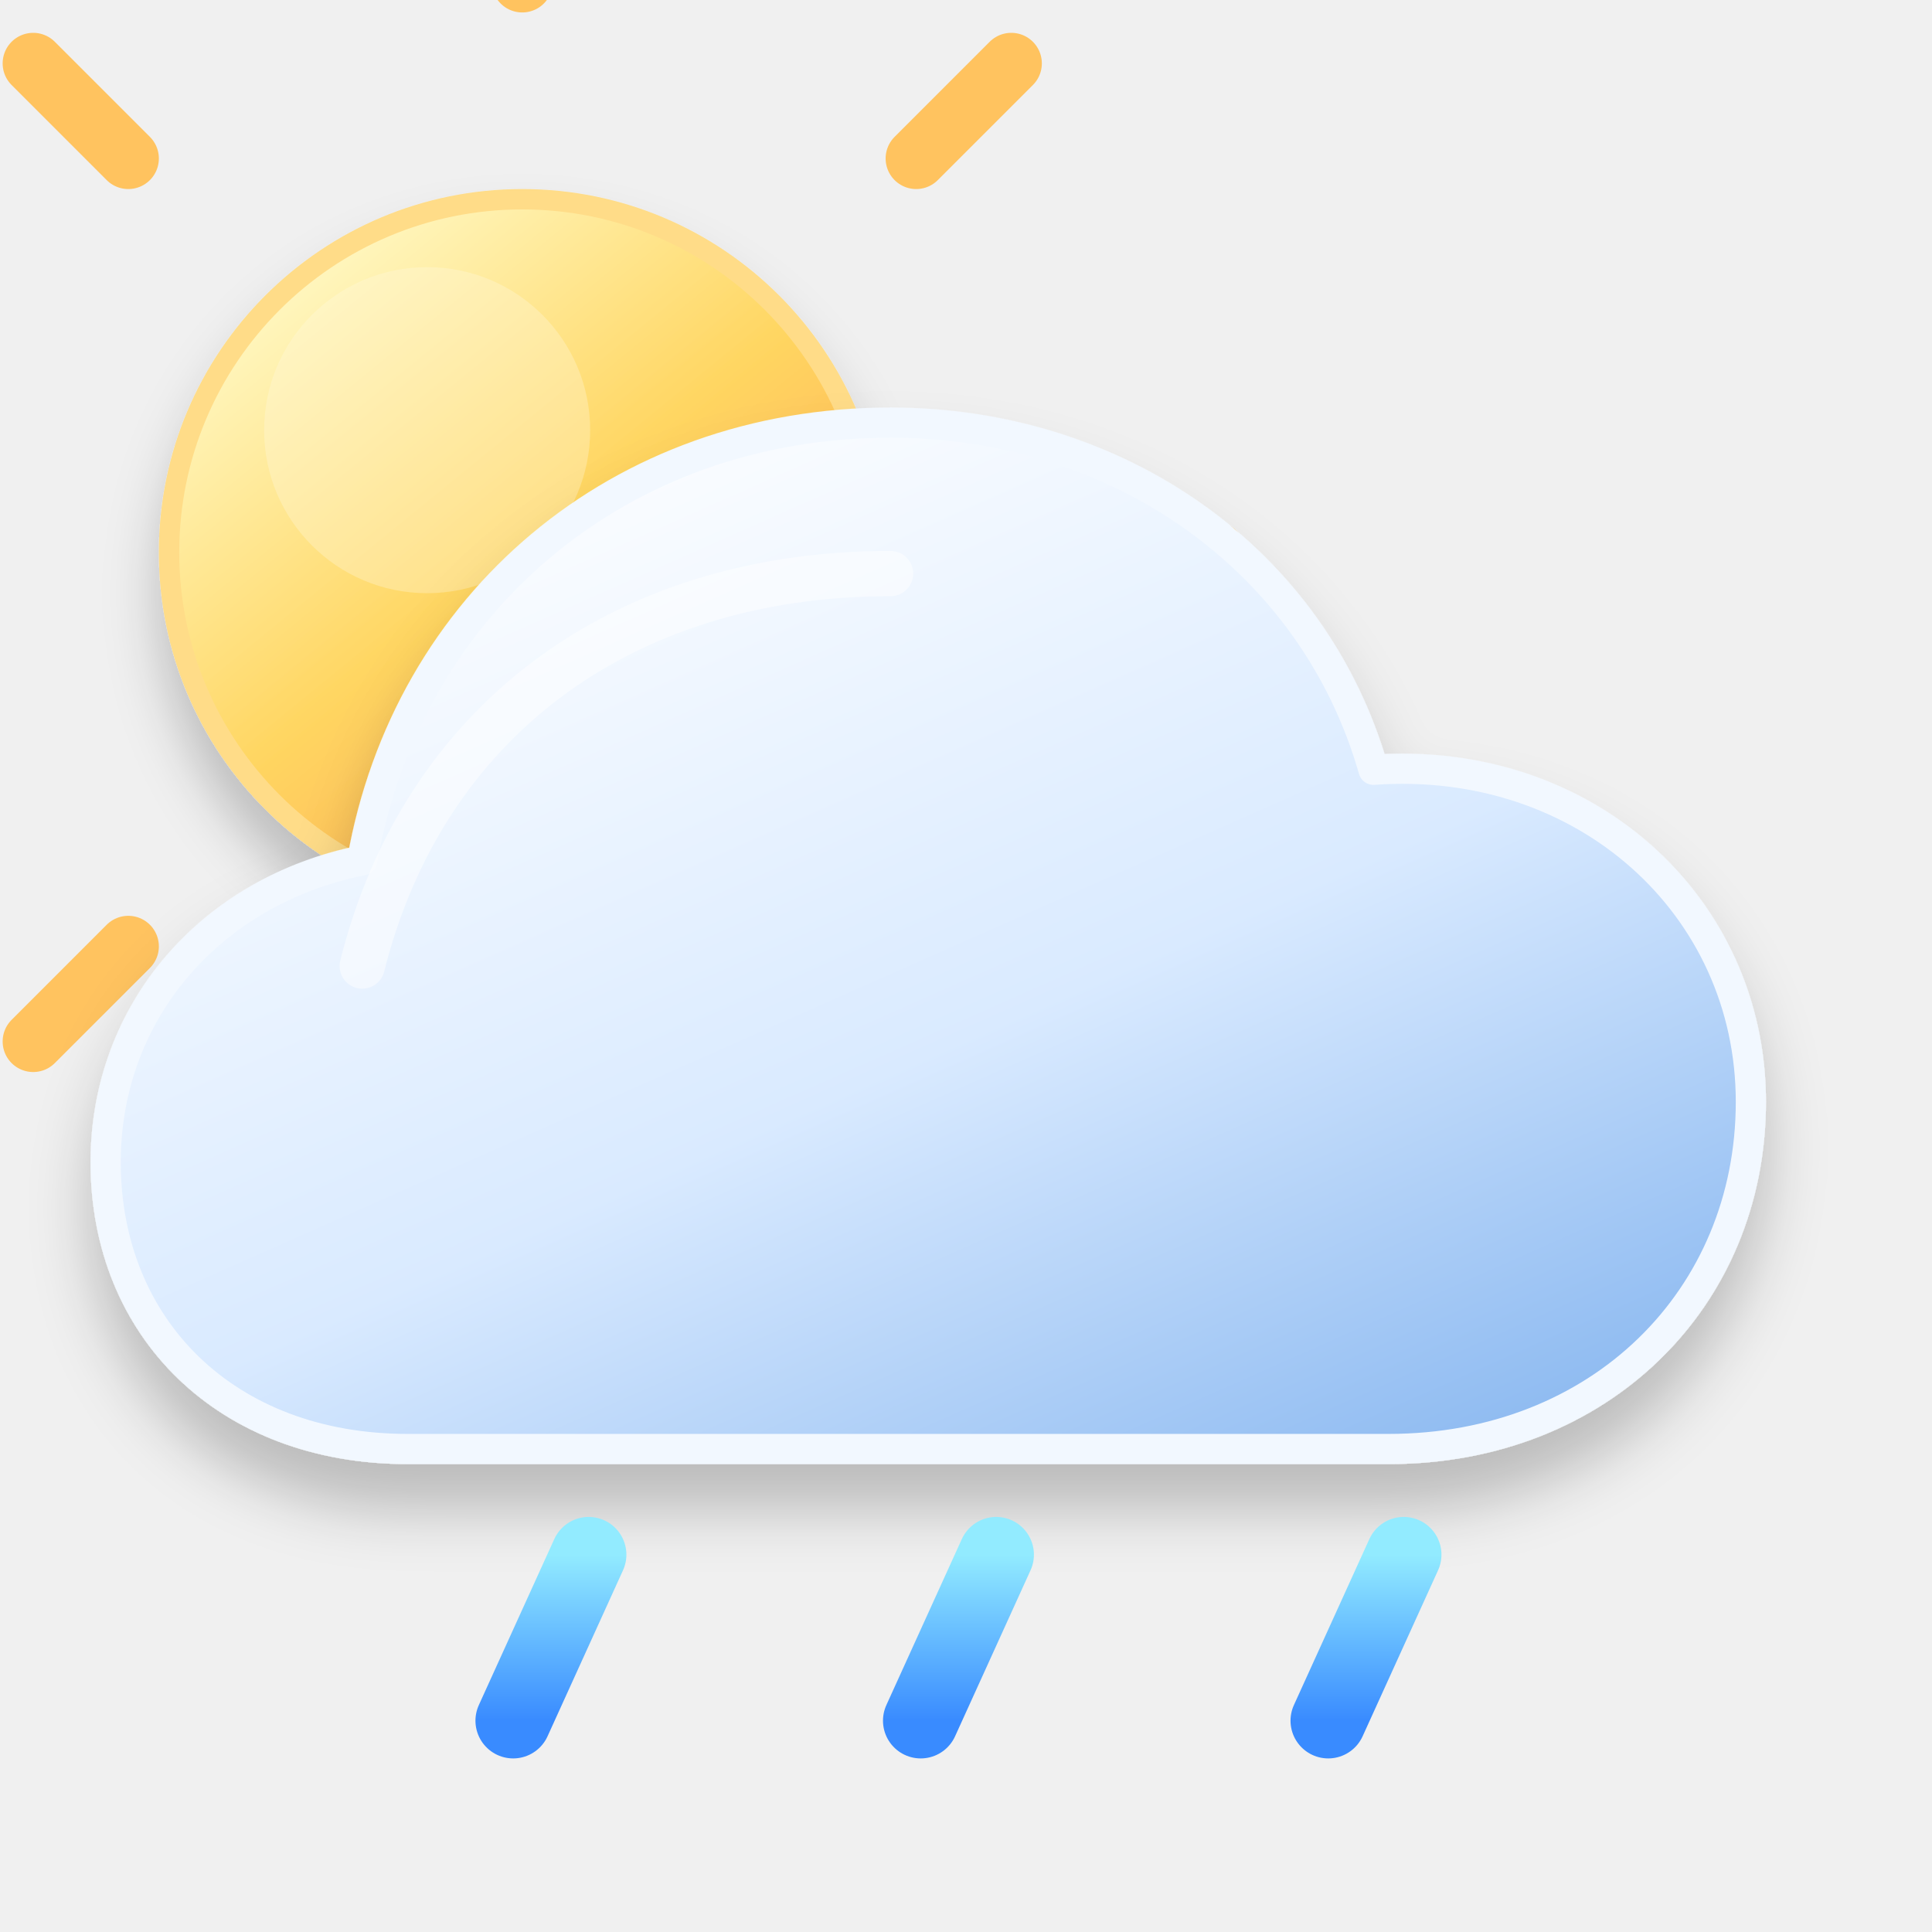
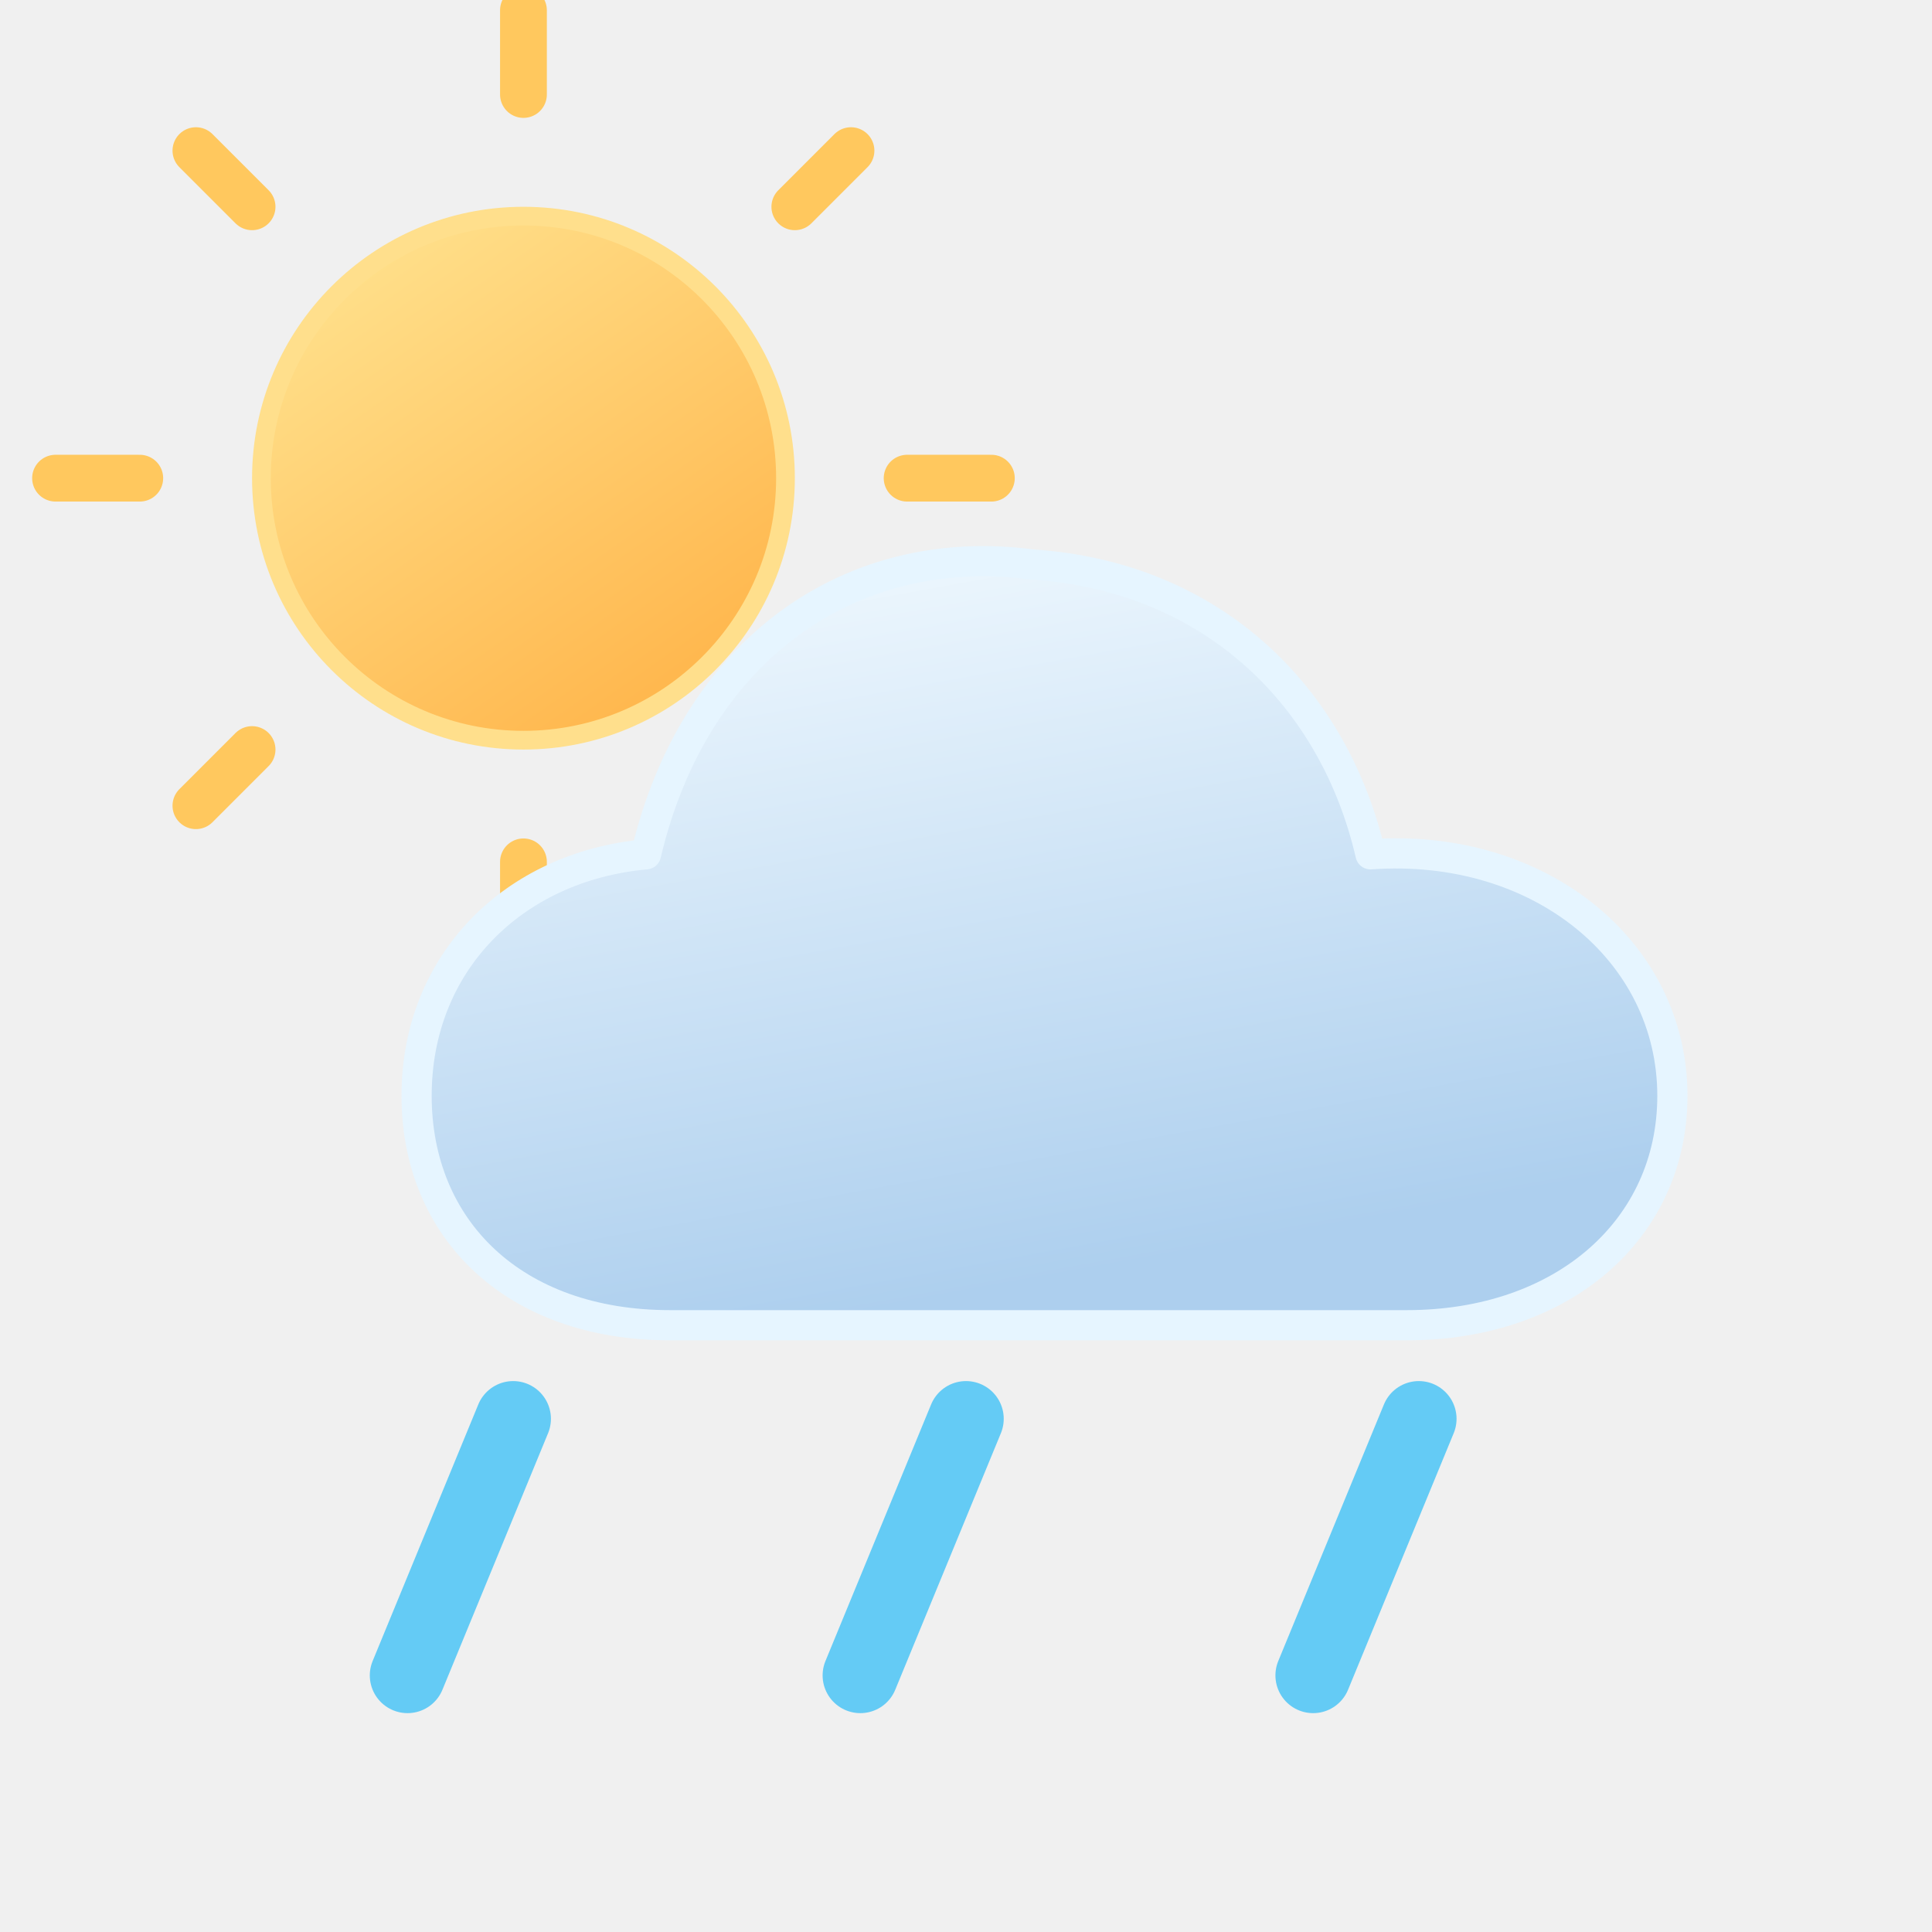
- <svg xmlns="http://www.w3.org/2000/svg" viewBox="0 0 128 128" width="128" height="128" role="img">
+ <svg xmlns="http://www.w3.org/2000/svg" viewBox="0 0 128 128" width="128" height="128">
  <defs>
-     <linearGradient id="sun" x1=".16" y1=".08" x2=".87" y2=".95" objectBoundingBox="true">
-       <stop stop-color="#fff9c6" />
-       <stop offset=".47" stop-color="#ffd662" />
-       <stop offset="1" stop-color="#ff9f49" />
+     <linearGradient id="cloud" x2="0.3" y2="1">
+       <stop stop-color="#f4fbff" />
+       <stop offset="1" stop-color="#adcfee" />
    </linearGradient>
-     <linearGradient id="moon" x1=".13" y1=".08" x2=".9" y2=".9" objectBoundingBox="true">
-       <stop stop-color="#fffdf2" />
-       <stop offset=".57" stop-color="#d5eaff" />
-       <stop offset="1" stop-color="#75aaff" />
+     <linearGradient id="sun" x2=".7" y2="1">
+       <stop stop-color="#ffe694" />
+       <stop offset="1" stop-color="#ffb64c" />
    </linearGradient>
-     <linearGradient id="cloud" x1=".2" y1=".03" x2=".88" y2="1" objectBoundingBox="true">
-       <stop stop-color="#ffffff" />
-       <stop offset=".55" stop-color="#d9eaff" />
-       <stop offset="1" stop-color="#8ab8f0" />
+     <linearGradient id="water" x2=".4" y2="1">
+       <stop stop-color="#7ce3f5" />
+       <stop offset="1" stop-color="#3697ef" />
    </linearGradient>
-     <linearGradient id="darkCloud" x1=".18" y1=".05" x2=".85" y2="1" objectBoundingBox="true">
-       <stop stop-color="#dfebff" />
-       <stop offset=".55" stop-color="#8faed9" />
-       <stop offset="1" stop-color="#5078b3" />
+     <linearGradient id="moon" x2=".6" y2="1">
+       <stop stop-color="#f0f5ff" />
+       <stop offset="1" stop-color="#a9bde8" />
    </linearGradient>
-     <linearGradient id="rain" x1="0" y1="0" x2="0" y2="1" objectBoundingBox="true">
-       <stop stop-color="#92ebff" />
-       <stop offset="1" stop-color="#398bff" />
-     </linearGradient>
-     <filter id="soft" x="-25%" y="-25%" width="150%" height="160%">
-       <feGaussianBlur in="SourceAlpha" stdDeviation="2" result="blur" />
-       <feOffset in="blur" dy="3" result="offset" />
-       <feComponentTransfer in="offset" result="shade">
-         <feFuncA type="linear" slope=".22" />
-       </feComponentTransfer>
-       <feMerge>
-         <feMergeNode in="shade" />
-         <feMergeNode in="SourceGraphic" />
-       </feMerge>
-     </filter>
-     <mask id="crescent">
-       <rect width="128" height="128" fill="white" />
-       <circle cx="76" cy="38" r="24" fill="black" />
-     </mask>
  </defs>
-   <g>
-     <g transform="translate(-23 -21) scale(.9)">
-       <g stroke="#ffc35f" stroke-width="4.5" stroke-linecap="round">
-         <path d="M64 13v9M64 106v9M13 64h9M106 64h9M28 28l7 7M93 93l7 7M100 28l-7 7M35 93l-7 7" />
-       </g>
-       <circle cx="64" cy="64" r="26" fill="url(#sun)" stroke="#ffdc88" stroke-width="1.5" filter="url(#soft)" />
-       <circle cx="57" cy="55" r="12" fill="#fff9df" opacity=".32" />
-     </g>
-     <path d="M27 96c-12 0-20-8-20-19 0-10 7-18 17-20 3-17 17-29 35-29 15 0 28 9 32 23 14-1 25 9 25 22 0 13-10 23-24 23H27z" fill="url(#cloud)" stroke="#f2f8ff" stroke-width="2" stroke-linejoin="round" filter="url(#soft)" />
-     <path d="M24 64c4-16 17-26 35-26" fill="none" stroke="#fff" stroke-width="3" stroke-linecap="round" opacity=".48" />
-     <g stroke="url(#rain)" stroke-width="5" stroke-linecap="round">
-       <path d="M39 103l-5 11M66 103l-5 11M93 103l-5 11" />
-     </g>
+   <g transform="translate(-5 -8) scale(.62)">
+     <path d="M64 14v9M64 105v9M14 64h9M105 64h9M29 29l6 6M93 93l6 6M99 29l-6 6M35 93l-6 6" fill="none" stroke="#ffc85e" stroke-width="5" stroke-linecap="round" stroke-linejoin="round" />
+     <circle cx="64" cy="64" r="28" fill="url(#sun)" stroke="#ffdf8c" stroke-width="2" />
  </g>
+   <g transform="translate(18 19) scale(.8)">
+     <path d="M33 86C20 86 12 78 12 67s8-19 19-20c4-17 17-26 32-24 15 1 25 11 28 24 14-1 25 8 25 20 0 11-9 19-22 19Z" fill="url(#cloud)" stroke="#e6f5ff" stroke-width="2.5" stroke-linejoin="round" />
+   </g>
+   <path d="M34 94l-7 17" fill="none" stroke="#64cbf5" stroke-width="5" stroke-linecap="round" stroke-linejoin="round" />
+   <path d="M64 94l-7 17" fill="none" stroke="#64cbf5" stroke-width="5" stroke-linecap="round" stroke-linejoin="round" />
+   <path d="M94 94l-7 17" fill="none" stroke="#64cbf5" stroke-width="5" stroke-linecap="round" stroke-linejoin="round" />
</svg>
